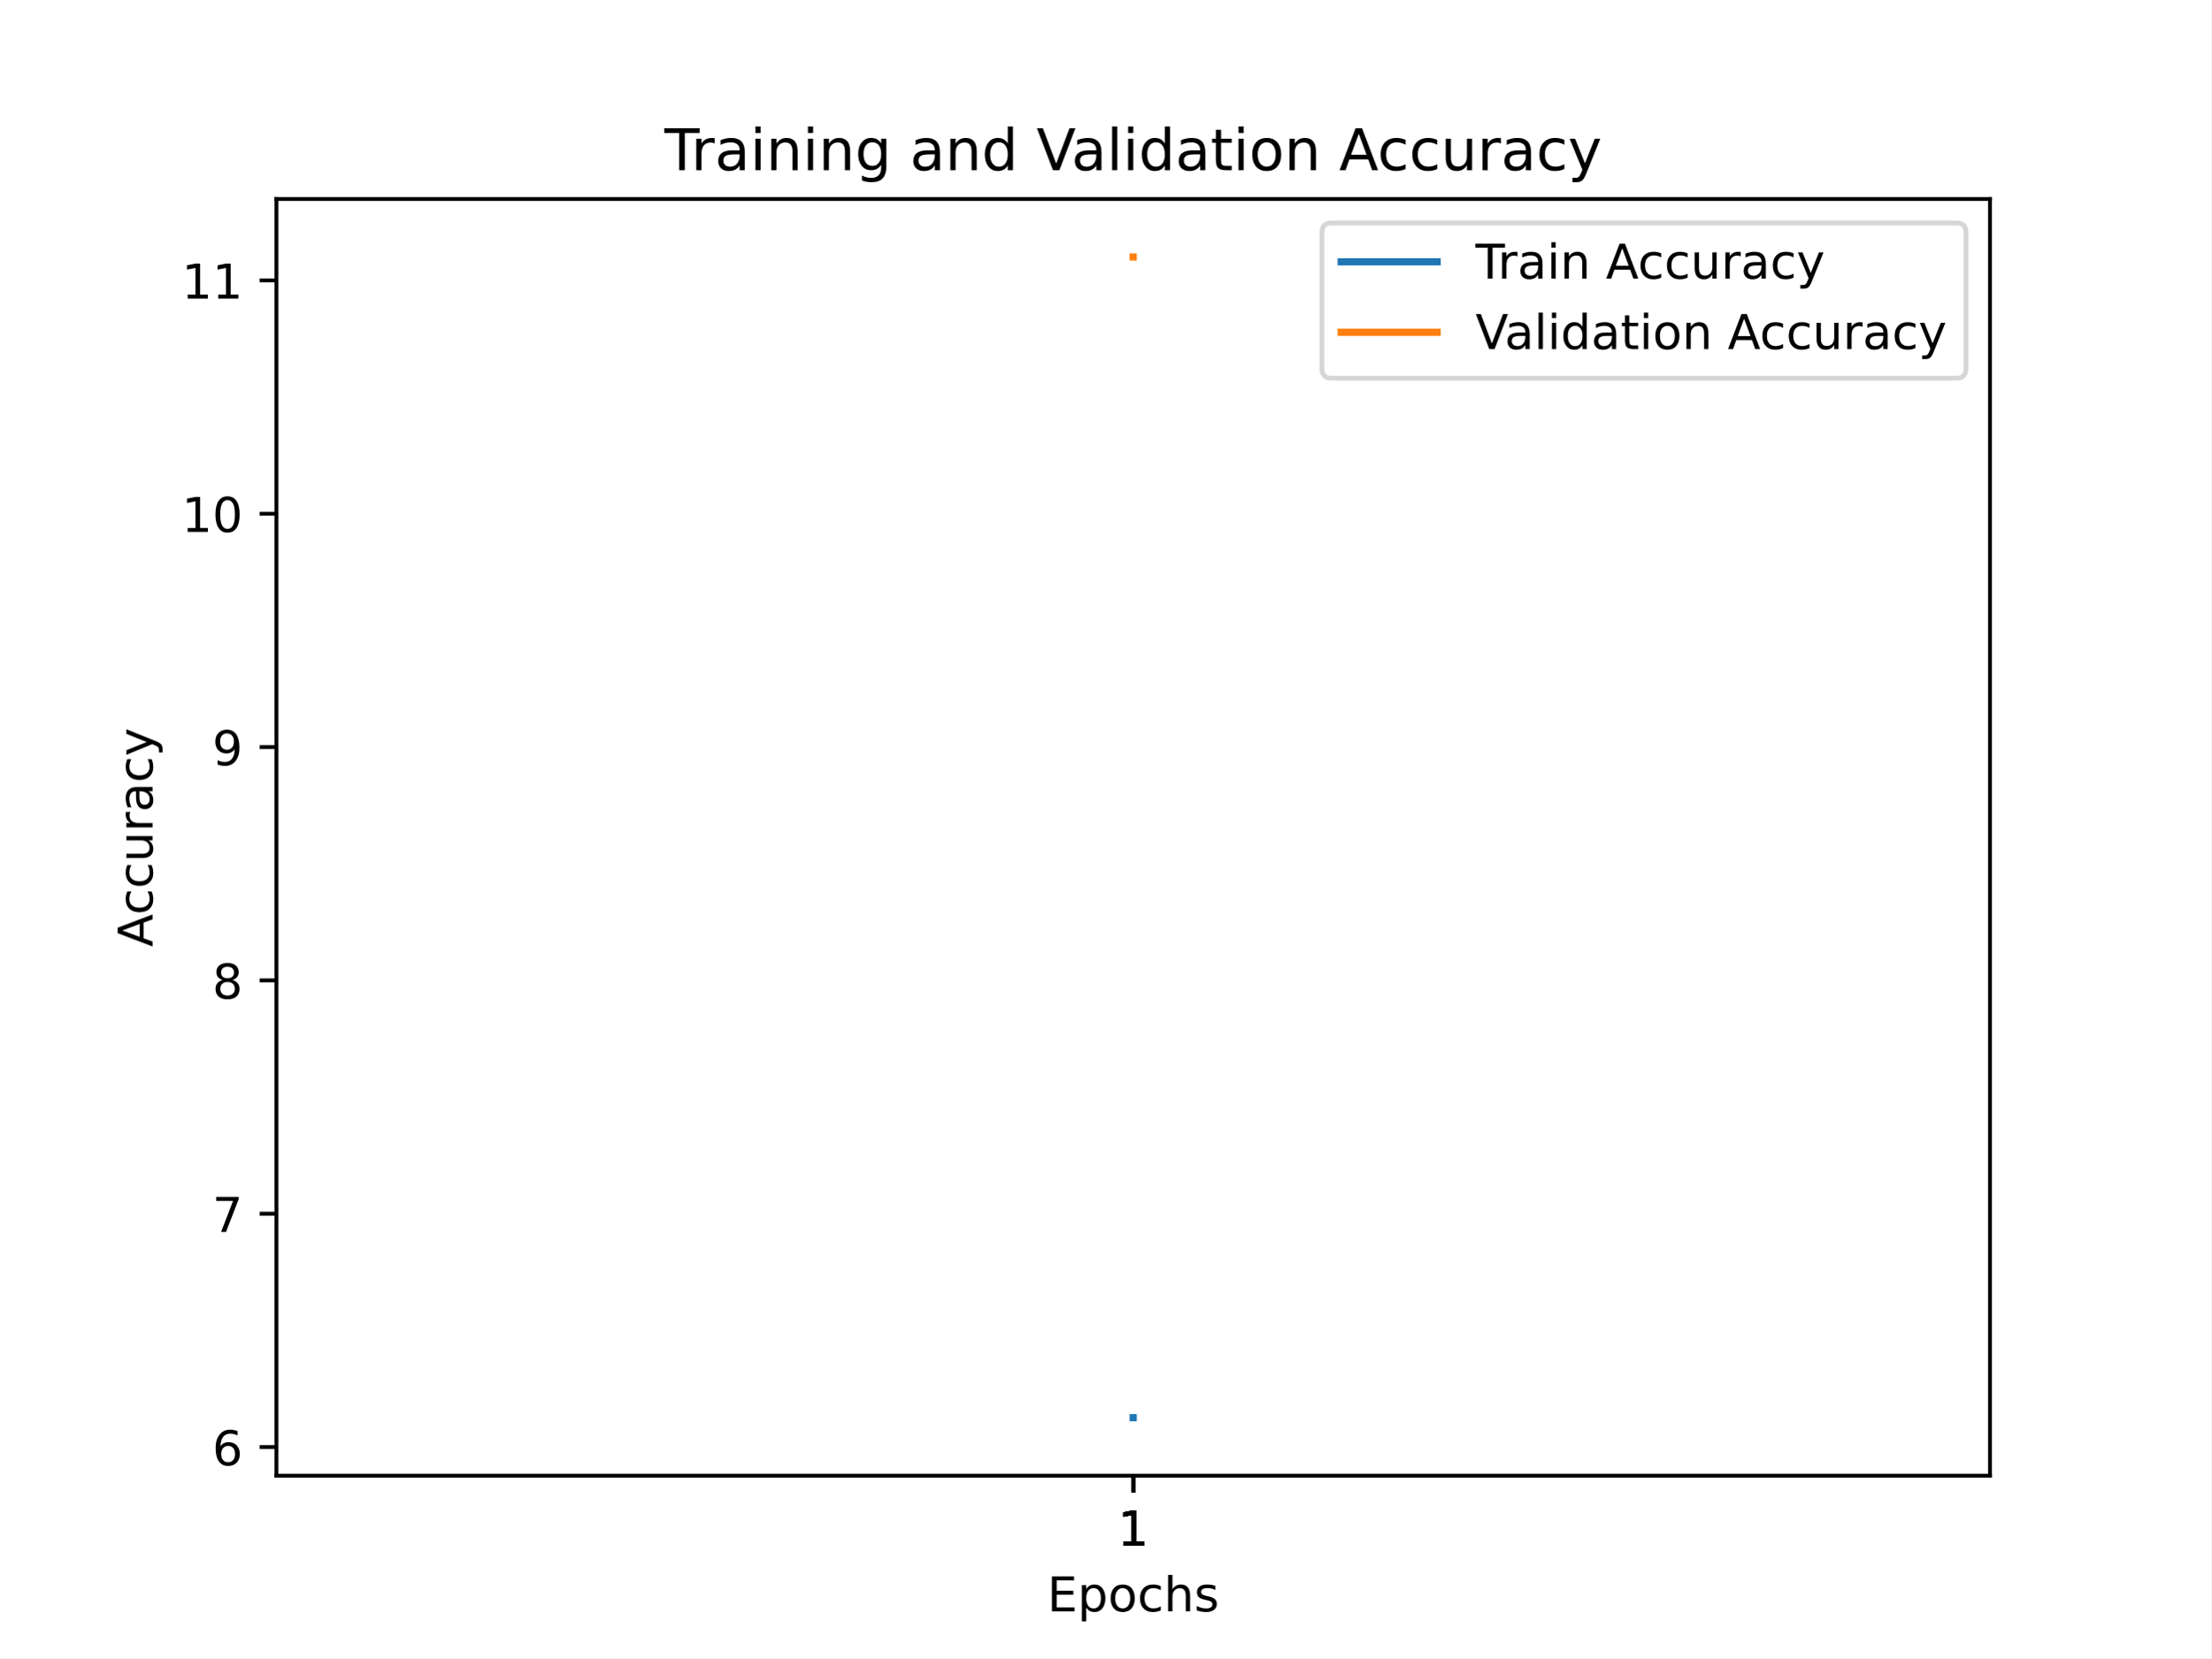
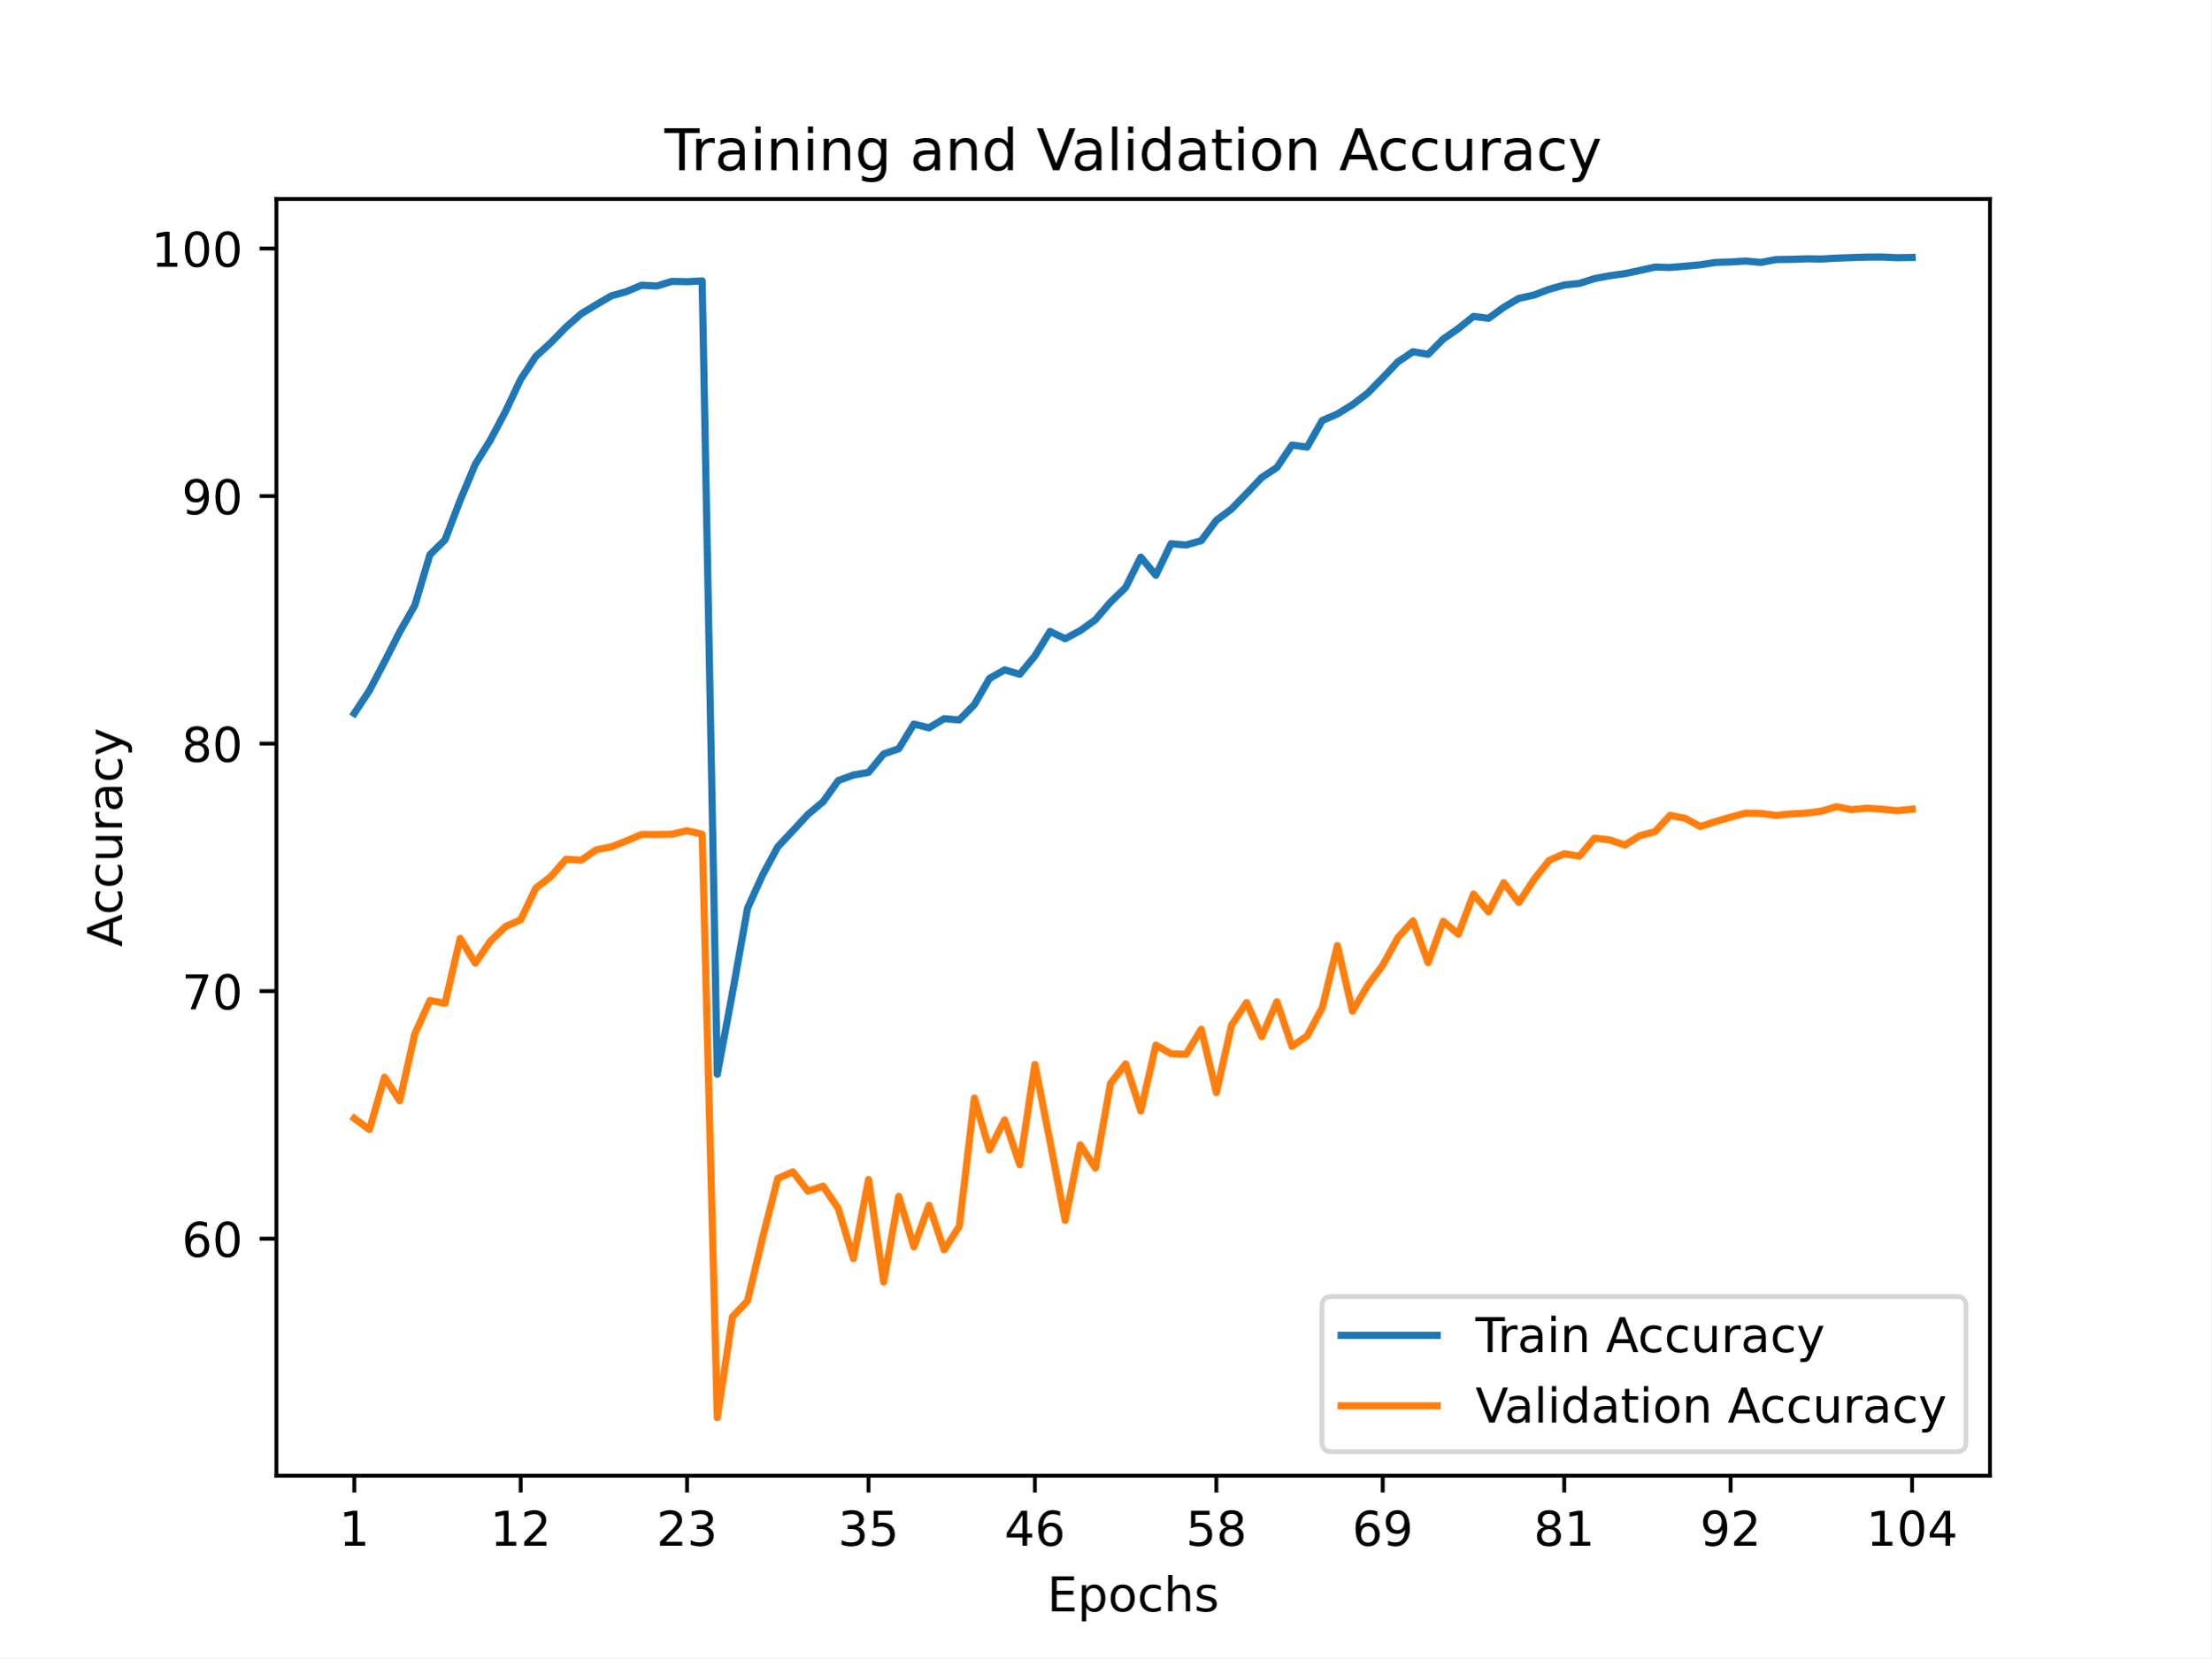
<svg xmlns="http://www.w3.org/2000/svg" xmlns:xlink="http://www.w3.org/1999/xlink" width="460.8pt" height="345.6pt" viewBox="0 0 460.8 345.6" version="1.1">
  <defs>
    <style type="text/css">*{stroke-linejoin: round; stroke-linecap: butt}</style>
  </defs>
  <g id="figure_1">
    <g id="patch_1">
      <path d="M 0 345.6  L 460.8 345.6  L 460.8 0  L 0 0  z " style="fill: #ffffff" />
    </g>
    <g id="axes_1">
      <g id="patch_2">
        <path d="M 57.6 307.584  L 414.72 307.584  L 414.72 41.472  L 57.6 41.472  z " style="fill: #ffffff" />
      </g>
      <g id="matplotlib.axis_1">
        <g id="xtick_1">
          <g id="line2d_1">
            <defs>
-               <path id="m38dad2f2b5" d="M 0 0  L 0 3.5  " style="stroke: #000000; stroke-width: 0.8" />
+               <path id="m4d2e8c8aaa" d="M 0 0  L 0 3.5  " style="stroke: #000000; stroke-width: 0.8" />
            </defs>
            <g>
-               <use xlink:href="#m38dad2f2b5" x="236.16" y="307.584" style="stroke: #000000; stroke-width: 0.8" />
+               <use xlink:href="#m4d2e8c8aaa" x="73.833" y="307.584" style="stroke: #000000; stroke-width: 0.8" />
            </g>
          </g>
          <g id="text_1">
-             <g transform="translate(232.9787 322.1824) scale(0.1 -0.1)">
+             <g transform="translate(70.65148 322.1824) scale(0.1 -0.1)">
              <defs>
                <path id="DejaVuSans-31" d="M 794 531  L 1825 531  L 1825 4091  L 703 3866  L 703 4441  L 1819 4666  L 2450 4666  L 2450 531  L 3481 531  L 3481 0  L 794 0  L 794 531  z " transform="scale(0.015625)" />
              </defs>
              <use xlink:href="#DejaVuSans-31" />
            </g>
          </g>
        </g>
        <g id="xtick_2">
          <g id="line2d_2">
            <g>
-               <use xlink:href="#m38dad2f2b5" x="236.16" y="307.584" style="stroke: #000000; stroke-width: 0.8" />
+               <use xlink:href="#m4d2e8c8aaa" x="108.505" y="307.584" style="stroke: #000000; stroke-width: 0.8" />
            </g>
          </g>
          <g id="text_2">
-             <g transform="translate(232.9787 322.1824) scale(0.1 -0.1)">
+             <g transform="translate(102.1421 322.1824) scale(0.1 -0.1)">
+               <defs>
+                 <path id="DejaVuSans-32" d="M 1228 531  L 3431 531  L 3431 0  L 469 0  L 469 531  Q 828 903 1448 1529  Q 2069 2156 2228 2338  Q 2531 2678 2651 2914  Q 2772 3150 2772 3378  Q 2772 3750 2511 3984  Q 2250 4219 1831 4219  Q 1534 4219 1204 4116  Q 875 4013 500 3803  L 500 4441  Q 881 4594 1212 4672  Q 1544 4750 1819 4750  Q 2544 4750 2975 4387  Q 3406 4025 3406 3419  Q 3406 3131 3298 2873  Q 3191 2616 2906 2266  Q 2828 2175 2409 1742  Q 1991 1309 1228 531  z " transform="scale(0.015625)" />
+               </defs>
              <use xlink:href="#DejaVuSans-31" />
+               <use xlink:href="#DejaVuSans-32" x="63.623" />
            </g>
          </g>
        </g>
        <g id="xtick_3">
          <g id="line2d_3">
            <g>
-               <use xlink:href="#m38dad2f2b5" x="236.16" y="307.584" style="stroke: #000000; stroke-width: 0.8" />
+               <use xlink:href="#m4d2e8c8aaa" x="143.176" y="307.584" style="stroke: #000000; stroke-width: 0.8" />
            </g>
          </g>
          <g id="text_3">
-             <g transform="translate(232.9787 322.1824) scale(0.1 -0.1)">
-               <use xlink:href="#DejaVuSans-31" />
+             <g transform="translate(136.8139 322.1824) scale(0.1 -0.1)">
+               <defs>
+                 <path id="DejaVuSans-33" d="M 2597 2516  Q 3050 2419 3304 2112  Q 3559 1806 3559 1356  Q 3559 666 3084 287  Q 2609 -91 1734 -91  Q 1441 -91 1130 -33  Q 819 25 488 141  L 488 750  Q 750 597 1062 519  Q 1375 441 1716 441  Q 2309 441 2620 675  Q 2931 909 2931 1356  Q 2931 1769 2642 2001  Q 2353 2234 1838 2234  L 1294 2234  L 1294 2753  L 1863 2753  Q 2328 2753 2575 2939  Q 2822 3125 2822 3475  Q 2822 3834 2567 4026  Q 2313 4219 1838 4219  Q 1578 4219 1281 4162  Q 984 4106 628 3988  L 628 4550  Q 988 4650 1302 4700  Q 1616 4750 1894 4750  Q 2613 4750 3031 4423  Q 3450 4097 3450 3541  Q 3450 3153 3228 2886  Q 3006 2619 2597 2516  z " transform="scale(0.015625)" />
+               </defs>
+               <use xlink:href="#DejaVuSans-32" />
+               <use xlink:href="#DejaVuSans-33" x="63.623" />
            </g>
          </g>
        </g>
        <g id="xtick_4">
          <g id="line2d_4">
            <g>
-               <use xlink:href="#m38dad2f2b5" x="236.16" y="307.584" style="stroke: #000000; stroke-width: 0.8" />
+               <use xlink:href="#m4d2e8c8aaa" x="181" y="307.584" style="stroke: #000000; stroke-width: 0.8" />
            </g>
          </g>
          <g id="text_4">
-             <g transform="translate(232.9787 322.1824) scale(0.1 -0.1)">
-               <use xlink:href="#DejaVuSans-31" />
+             <g transform="translate(174.6377 322.1824) scale(0.1 -0.1)">
+               <defs>
+                 <path id="DejaVuSans-35" d="M 691 4666  L 3169 4666  L 3169 4134  L 1269 4134  L 1269 2991  Q 1406 3038 1543 3061  Q 1681 3084 1819 3084  Q 2600 3084 3056 2656  Q 3513 2228 3513 1497  Q 3513 744 3044 326  Q 2575 -91 1722 -91  Q 1428 -91 1123 -41  Q 819 9 494 109  L 494 744  Q 775 591 1075 516  Q 1375 441 1709 441  Q 2250 441 2565 725  Q 2881 1009 2881 1497  Q 2881 1984 2565 2268  Q 2250 2553 1709 2553  Q 1456 2553 1204 2497  Q 953 2441 691 2322  L 691 4666  z " transform="scale(0.015625)" />
+               </defs>
+               <use xlink:href="#DejaVuSans-33" />
+               <use xlink:href="#DejaVuSans-35" x="63.623" />
            </g>
          </g>
        </g>
        <g id="xtick_5">
          <g id="line2d_5">
            <g>
-               <use xlink:href="#m38dad2f2b5" x="236.16" y="307.584" style="stroke: #000000; stroke-width: 0.8" />
+               <use xlink:href="#m4d2e8c8aaa" x="215.672" y="307.584" style="stroke: #000000; stroke-width: 0.8" />
            </g>
          </g>
          <g id="text_5">
-             <g transform="translate(232.9787 322.1824) scale(0.1 -0.1)">
-               <use xlink:href="#DejaVuSans-31" />
+             <g transform="translate(209.3096 322.1824) scale(0.1 -0.1)">
+               <defs>
+                 <path id="DejaVuSans-34" d="M 2419 4116  L 825 1625  L 2419 1625  L 2419 4116  z M 2253 4666  L 3047 4666  L 3047 1625  L 3713 1625  L 3713 1100  L 3047 1100  L 3047 0  L 2419 0  L 2419 1100  L 313 1100  L 313 1709  L 2253 4666  z " transform="scale(0.015625)" />
+                 <path id="DejaVuSans-36" d="M 2113 2584  Q 1688 2584 1439 2293  Q 1191 2003 1191 1497  Q 1191 994 1439 701  Q 1688 409 2113 409  Q 2538 409 2786 701  Q 3034 994 3034 1497  Q 3034 2003 2786 2293  Q 2538 2584 2113 2584  z M 3366 4563  L 3366 3988  Q 3128 4100 2886 4159  Q 2644 4219 2406 4219  Q 1781 4219 1451 3797  Q 1122 3375 1075 2522  Q 1259 2794 1537 2939  Q 1816 3084 2150 3084  Q 2853 3084 3261 2657  Q 3669 2231 3669 1497  Q 3669 778 3244 343  Q 2819 -91 2113 -91  Q 1303 -91 875 529  Q 447 1150 447 2328  Q 447 3434 972 4092  Q 1497 4750 2381 4750  Q 2619 4750 2861 4703  Q 3103 4656 3366 4563  z " transform="scale(0.015625)" />
+               </defs>
+               <use xlink:href="#DejaVuSans-34" />
+               <use xlink:href="#DejaVuSans-36" x="63.623" />
            </g>
          </g>
        </g>
        <g id="xtick_6">
          <g id="line2d_6">
            <g>
-               <use xlink:href="#m38dad2f2b5" x="236.16" y="307.584" style="stroke: #000000; stroke-width: 0.8" />
+               <use xlink:href="#m4d2e8c8aaa" x="253.496" y="307.584" style="stroke: #000000; stroke-width: 0.8" />
            </g>
          </g>
          <g id="text_6">
-             <g transform="translate(232.9787 322.1824) scale(0.1 -0.1)">
-               <use xlink:href="#DejaVuSans-31" />
+             <g transform="translate(247.1334 322.1824) scale(0.1 -0.1)">
+               <defs>
+                 <path id="DejaVuSans-38" d="M 2034 2216  Q 1584 2216 1326 1975  Q 1069 1734 1069 1313  Q 1069 891 1326 650  Q 1584 409 2034 409  Q 2484 409 2743 651  Q 3003 894 3003 1313  Q 3003 1734 2745 1975  Q 2488 2216 2034 2216  z M 1403 2484  Q 997 2584 770 2862  Q 544 3141 544 3541  Q 544 4100 942 4425  Q 1341 4750 2034 4750  Q 2731 4750 3128 4425  Q 3525 4100 3525 3541  Q 3525 3141 3298 2862  Q 3072 2584 2669 2484  Q 3125 2378 3379 2068  Q 3634 1759 3634 1313  Q 3634 634 3220 271  Q 2806 -91 2034 -91  Q 1263 -91 848 271  Q 434 634 434 1313  Q 434 1759 690 2068  Q 947 2378 1403 2484  z M 1172 3481  Q 1172 3119 1398 2916  Q 1625 2713 2034 2713  Q 2441 2713 2670 2916  Q 2900 3119 2900 3481  Q 2900 3844 2670 4047  Q 2441 4250 2034 4250  Q 1625 4250 1398 4047  Q 1172 3844 1172 3481  z " transform="scale(0.015625)" />
+               </defs>
+               <use xlink:href="#DejaVuSans-35" />
+               <use xlink:href="#DejaVuSans-38" x="63.623" />
            </g>
          </g>
        </g>
        <g id="xtick_7">
          <g id="line2d_7">
            <g>
-               <use xlink:href="#m38dad2f2b5" x="236.16" y="307.584" style="stroke: #000000; stroke-width: 0.8" />
+               <use xlink:href="#m4d2e8c8aaa" x="288.168" y="307.584" style="stroke: #000000; stroke-width: 0.8" />
            </g>
          </g>
          <g id="text_7">
-             <g transform="translate(232.9787 322.1824) scale(0.1 -0.1)">
-               <use xlink:href="#DejaVuSans-31" />
+             <g transform="translate(281.8053 322.1824) scale(0.1 -0.1)">
+               <defs>
+                 <path id="DejaVuSans-39" d="M 703 97  L 703 672  Q 941 559 1184 500  Q 1428 441 1663 441  Q 2288 441 2617 861  Q 2947 1281 2994 2138  Q 2813 1869 2534 1725  Q 2256 1581 1919 1581  Q 1219 1581 811 2004  Q 403 2428 403 3163  Q 403 3881 828 4315  Q 1253 4750 1959 4750  Q 2769 4750 3195 4129  Q 3622 3509 3622 2328  Q 3622 1225 3098 567  Q 2575 -91 1691 -91  Q 1453 -91 1209 -44  Q 966 3 703 97  z M 1959 2075  Q 2384 2075 2632 2365  Q 2881 2656 2881 3163  Q 2881 3666 2632 3958  Q 2384 4250 1959 4250  Q 1534 4250 1286 3958  Q 1038 3666 1038 3163  Q 1038 2656 1286 2365  Q 1534 2075 1959 2075  z " transform="scale(0.015625)" />
+               </defs>
+               <use xlink:href="#DejaVuSans-36" />
+               <use xlink:href="#DejaVuSans-39" x="63.623" />
            </g>
          </g>
        </g>
        <g id="xtick_8">
          <g id="line2d_8">
            <g>
-               <use xlink:href="#m38dad2f2b5" x="236.16" y="307.584" style="stroke: #000000; stroke-width: 0.8" />
+               <use xlink:href="#m4d2e8c8aaa" x="325.992" y="307.584" style="stroke: #000000; stroke-width: 0.8" />
            </g>
          </g>
          <g id="text_8">
-             <g transform="translate(232.9787 322.1824) scale(0.1 -0.1)">
-               <use xlink:href="#DejaVuSans-31" />
+             <g transform="translate(319.6291 322.1824) scale(0.1 -0.1)">
+               <use xlink:href="#DejaVuSans-38" />
+               <use xlink:href="#DejaVuSans-31" x="63.623" />
            </g>
          </g>
        </g>
        <g id="xtick_9">
          <g id="line2d_9">
            <g>
-               <use xlink:href="#m38dad2f2b5" x="236.16" y="307.584" style="stroke: #000000; stroke-width: 0.8" />
+               <use xlink:href="#m4d2e8c8aaa" x="360.663" y="307.584" style="stroke: #000000; stroke-width: 0.8" />
            </g>
          </g>
          <g id="text_9">
-             <g transform="translate(232.9787 322.1824) scale(0.1 -0.1)">
-               <use xlink:href="#DejaVuSans-31" />
+             <g transform="translate(354.3009 322.1824) scale(0.1 -0.1)">
+               <use xlink:href="#DejaVuSans-39" />
+               <use xlink:href="#DejaVuSans-32" x="63.623" />
            </g>
          </g>
        </g>
        <g id="xtick_10">
          <g id="line2d_10">
            <g>
-               <use xlink:href="#m38dad2f2b5" x="236.16" y="307.584" style="stroke: #000000; stroke-width: 0.8" />
+               <use xlink:href="#m4d2e8c8aaa" x="398.487" y="307.584" style="stroke: #000000; stroke-width: 0.8" />
            </g>
          </g>
          <g id="text_10">
-             <g transform="translate(232.9787 322.1824) scale(0.1 -0.1)">
+             <g transform="translate(388.9435 322.1824) scale(0.1 -0.1)">
+               <defs>
+                 <path id="DejaVuSans-30" d="M 2034 4250  Q 1547 4250 1301 3770  Q 1056 3291 1056 2328  Q 1056 1369 1301 889  Q 1547 409 2034 409  Q 2525 409 2770 889  Q 3016 1369 3016 2328  Q 3016 3291 2770 3770  Q 2525 4250 2034 4250  z M 2034 4750  Q 2819 4750 3233 4129  Q 3647 3509 3647 2328  Q 3647 1150 3233 529  Q 2819 -91 2034 -91  Q 1250 -91 836 529  Q 422 1150 422 2328  Q 422 3509 836 4129  Q 1250 4750 2034 4750  z " transform="scale(0.015625)" />
+               </defs>
              <use xlink:href="#DejaVuSans-31" />
+               <use xlink:href="#DejaVuSans-30" x="63.623" />
+               <use xlink:href="#DejaVuSans-34" x="127.246" />
            </g>
          </g>
        </g>
        <g id="text_11">
          <g transform="translate(218.2444 335.8606) scale(0.1 -0.1)">
            <defs>
              <path id="DejaVuSans-45" d="M 628 4666  L 3578 4666  L 3578 4134  L 1259 4134  L 1259 2753  L 3481 2753  L 3481 2222  L 1259 2222  L 1259 531  L 3634 531  L 3634 0  L 628 0  L 628 4666  z " transform="scale(0.015625)" />
              <path id="DejaVuSans-70" d="M 1159 525  L 1159 -1331  L 581 -1331  L 581 3500  L 1159 3500  L 1159 2969  Q 1341 3281 1617 3432  Q 1894 3584 2278 3584  Q 2916 3584 3314 3078  Q 3713 2572 3713 1747  Q 3713 922 3314 415  Q 2916 -91 2278 -91  Q 1894 -91 1617 61  Q 1341 213 1159 525  z M 3116 1747  Q 3116 2381 2855 2742  Q 2594 3103 2138 3103  Q 1681 3103 1420 2742  Q 1159 2381 1159 1747  Q 1159 1113 1420 752  Q 1681 391 2138 391  Q 2594 391 2855 752  Q 3116 1113 3116 1747  z " transform="scale(0.015625)" />
              <path id="DejaVuSans-6f" d="M 1959 3097  Q 1497 3097 1228 2736  Q 959 2375 959 1747  Q 959 1119 1226 758  Q 1494 397 1959 397  Q 2419 397 2687 759  Q 2956 1122 2956 1747  Q 2956 2369 2687 2733  Q 2419 3097 1959 3097  z M 1959 3584  Q 2709 3584 3137 3096  Q 3566 2609 3566 1747  Q 3566 888 3137 398  Q 2709 -91 1959 -91  Q 1206 -91 779 398  Q 353 888 353 1747  Q 353 2609 779 3096  Q 1206 3584 1959 3584  z " transform="scale(0.015625)" />
              <path id="DejaVuSans-63" d="M 3122 3366  L 3122 2828  Q 2878 2963 2633 3030  Q 2388 3097 2138 3097  Q 1578 3097 1268 2742  Q 959 2388 959 1747  Q 959 1106 1268 751  Q 1578 397 2138 397  Q 2388 397 2633 464  Q 2878 531 3122 666  L 3122 134  Q 2881 22 2623 -34  Q 2366 -91 2075 -91  Q 1284 -91 818 406  Q 353 903 353 1747  Q 353 2603 823 3093  Q 1294 3584 2113 3584  Q 2378 3584 2631 3529  Q 2884 3475 3122 3366  z " transform="scale(0.015625)" />
              <path id="DejaVuSans-68" d="M 3513 2113  L 3513 0  L 2938 0  L 2938 2094  Q 2938 2591 2744 2837  Q 2550 3084 2163 3084  Q 1697 3084 1428 2787  Q 1159 2491 1159 1978  L 1159 0  L 581 0  L 581 4863  L 1159 4863  L 1159 2956  Q 1366 3272 1645 3428  Q 1925 3584 2291 3584  Q 2894 3584 3203 3211  Q 3513 2838 3513 2113  z " transform="scale(0.015625)" />
              <path id="DejaVuSans-73" d="M 2834 3397  L 2834 2853  Q 2591 2978 2328 3040  Q 2066 3103 1784 3103  Q 1356 3103 1142 2972  Q 928 2841 928 2578  Q 928 2378 1081 2264  Q 1234 2150 1697 2047  L 1894 2003  Q 2506 1872 2764 1633  Q 3022 1394 3022 966  Q 3022 478 2636 193  Q 2250 -91 1575 -91  Q 1294 -91 989 -36  Q 684 19 347 128  L 347 722  Q 666 556 975 473  Q 1284 391 1588 391  Q 1994 391 2212 530  Q 2431 669 2431 922  Q 2431 1156 2273 1281  Q 2116 1406 1581 1522  L 1381 1569  Q 847 1681 609 1914  Q 372 2147 372 2553  Q 372 3047 722 3315  Q 1072 3584 1716 3584  Q 2034 3584 2315 3537  Q 2597 3491 2834 3397  z " transform="scale(0.015625)" />
            </defs>
            <use xlink:href="#DejaVuSans-45" />
            <use xlink:href="#DejaVuSans-70" x="63.184" />
            <use xlink:href="#DejaVuSans-6f" x="126.66" />
            <use xlink:href="#DejaVuSans-63" x="187.842" />
            <use xlink:href="#DejaVuSans-68" x="242.822" />
            <use xlink:href="#DejaVuSans-73" x="306.201" />
          </g>
        </g>
      </g>
      <g id="matplotlib.axis_2">
        <g id="ytick_1">
          <g id="line2d_11">
            <defs>
-               <path id="m7c7376b3eb" d="M 0 0  L -3.5 0  " style="stroke: #000000; stroke-width: 0.8" />
+               <path id="m2ce822d81c" d="M 0 0  L -3.5 0  " style="stroke: #000000; stroke-width: 0.8" />
            </defs>
            <g>
-               <use xlink:href="#m7c7376b3eb" x="57.6" y="301.616" style="stroke: #000000; stroke-width: 0.8" />
+               <use xlink:href="#m2ce822d81c" x="57.6" y="258.183" style="stroke: #000000; stroke-width: 0.8" />
            </g>
          </g>
          <g id="text_12">
-             <g transform="translate(44.2375 305.4155) scale(0.1 -0.1)">
-               <defs>
-                 <path id="DejaVuSans-36" d="M 2113 2584  Q 1688 2584 1439 2293  Q 1191 2003 1191 1497  Q 1191 994 1439 701  Q 1688 409 2113 409  Q 2538 409 2786 701  Q 3034 994 3034 1497  Q 3034 2003 2786 2293  Q 2538 2584 2113 2584  z M 3366 4563  L 3366 3988  Q 3128 4100 2886 4159  Q 2644 4219 2406 4219  Q 1781 4219 1451 3797  Q 1122 3375 1075 2522  Q 1259 2794 1537 2939  Q 1816 3084 2150 3084  Q 2853 3084 3261 2657  Q 3669 2231 3669 1497  Q 3669 778 3244 343  Q 2819 -91 2113 -91  Q 1303 -91 875 529  Q 447 1150 447 2328  Q 447 3434 972 4092  Q 1497 4750 2381 4750  Q 2619 4750 2861 4703  Q 3103 4656 3366 4563  z " transform="scale(0.015625)" />
-               </defs>
+             <g transform="translate(37.875 261.9822) scale(0.1 -0.1)">
              <use xlink:href="#DejaVuSans-36" />
+               <use xlink:href="#DejaVuSans-30" x="63.623" />
            </g>
          </g>
        </g>
        <g id="ytick_2">
          <g id="line2d_12">
            <g>
-               <use xlink:href="#m7c7376b3eb" x="57.6" y="252.979" style="stroke: #000000; stroke-width: 0.8" />
+               <use xlink:href="#m2ce822d81c" x="57.6" y="206.586" style="stroke: #000000; stroke-width: 0.8" />
            </g>
          </g>
          <g id="text_13">
-             <g transform="translate(44.2375 256.7786) scale(0.1 -0.1)">
+             <g transform="translate(37.875 210.3847) scale(0.1 -0.1)">
              <defs>
                <path id="DejaVuSans-37" d="M 525 4666  L 3525 4666  L 3525 4397  L 1831 0  L 1172 0  L 2766 4134  L 525 4134  L 525 4666  z " transform="scale(0.015625)" />
              </defs>
              <use xlink:href="#DejaVuSans-37" />
+               <use xlink:href="#DejaVuSans-30" x="63.623" />
            </g>
          </g>
        </g>
        <g id="ytick_3">
          <g id="line2d_13">
            <g>
-               <use xlink:href="#m7c7376b3eb" x="57.6" y="204.342" style="stroke: #000000; stroke-width: 0.8" />
+               <use xlink:href="#m2ce822d81c" x="57.6" y="154.988" style="stroke: #000000; stroke-width: 0.8" />
            </g>
          </g>
          <g id="text_14">
-             <g transform="translate(44.2375 208.1416) scale(0.1 -0.1)">
-               <defs>
-                 <path id="DejaVuSans-38" d="M 2034 2216  Q 1584 2216 1326 1975  Q 1069 1734 1069 1313  Q 1069 891 1326 650  Q 1584 409 2034 409  Q 2484 409 2743 651  Q 3003 894 3003 1313  Q 3003 1734 2745 1975  Q 2488 2216 2034 2216  z M 1403 2484  Q 997 2584 770 2862  Q 544 3141 544 3541  Q 544 4100 942 4425  Q 1341 4750 2034 4750  Q 2731 4750 3128 4425  Q 3525 4100 3525 3541  Q 3525 3141 3298 2862  Q 3072 2584 2669 2484  Q 3125 2378 3379 2068  Q 3634 1759 3634 1313  Q 3634 634 3220 271  Q 2806 -91 2034 -91  Q 1263 -91 848 271  Q 434 634 434 1313  Q 434 1759 690 2068  Q 947 2378 1403 2484  z M 1172 3481  Q 1172 3119 1398 2916  Q 1625 2713 2034 2713  Q 2441 2713 2670 2916  Q 2900 3119 2900 3481  Q 2900 3844 2670 4047  Q 2441 4250 2034 4250  Q 1625 4250 1398 4047  Q 1172 3844 1172 3481  z " transform="scale(0.015625)" />
-               </defs>
+             <g transform="translate(37.875 158.7872) scale(0.1 -0.1)">
              <use xlink:href="#DejaVuSans-38" />
+               <use xlink:href="#DejaVuSans-30" x="63.623" />
            </g>
          </g>
        </g>
        <g id="ytick_4">
          <g id="line2d_14">
            <g>
-               <use xlink:href="#m7c7376b3eb" x="57.6" y="155.706" style="stroke: #000000; stroke-width: 0.8" />
+               <use xlink:href="#m2ce822d81c" x="57.6" y="103.391" style="stroke: #000000; stroke-width: 0.8" />
            </g>
          </g>
          <g id="text_15">
-             <g transform="translate(44.2375 159.5047) scale(0.1 -0.1)">
-               <defs>
-                 <path id="DejaVuSans-39" d="M 703 97  L 703 672  Q 941 559 1184 500  Q 1428 441 1663 441  Q 2288 441 2617 861  Q 2947 1281 2994 2138  Q 2813 1869 2534 1725  Q 2256 1581 1919 1581  Q 1219 1581 811 2004  Q 403 2428 403 3163  Q 403 3881 828 4315  Q 1253 4750 1959 4750  Q 2769 4750 3195 4129  Q 3622 3509 3622 2328  Q 3622 1225 3098 567  Q 2575 -91 1691 -91  Q 1453 -91 1209 -44  Q 966 3 703 97  z M 1959 2075  Q 2384 2075 2632 2365  Q 2881 2656 2881 3163  Q 2881 3666 2632 3958  Q 2384 4250 1959 4250  Q 1534 4250 1286 3958  Q 1038 3666 1038 3163  Q 1038 2656 1286 2365  Q 1534 2075 1959 2075  z " transform="scale(0.015625)" />
-               </defs>
+             <g transform="translate(37.875 107.1898) scale(0.1 -0.1)">
              <use xlink:href="#DejaVuSans-39" />
+               <use xlink:href="#DejaVuSans-30" x="63.623" />
            </g>
          </g>
        </g>
        <g id="ytick_5">
          <g id="line2d_15">
            <g>
-               <use xlink:href="#m7c7376b3eb" x="57.6" y="107.069" style="stroke: #000000; stroke-width: 0.8" />
+               <use xlink:href="#m2ce822d81c" x="57.6" y="51.793" style="stroke: #000000; stroke-width: 0.8" />
            </g>
          </g>
          <g id="text_16">
-             <g transform="translate(37.875 110.8678) scale(0.1 -0.1)">
-               <defs>
-                 <path id="DejaVuSans-30" d="M 2034 4250  Q 1547 4250 1301 3770  Q 1056 3291 1056 2328  Q 1056 1369 1301 889  Q 1547 409 2034 409  Q 2525 409 2770 889  Q 3016 1369 3016 2328  Q 3016 3291 2770 3770  Q 2525 4250 2034 4250  z M 2034 4750  Q 2819 4750 3233 4129  Q 3647 3509 3647 2328  Q 3647 1150 3233 529  Q 2819 -91 2034 -91  Q 1250 -91 836 529  Q 422 1150 422 2328  Q 422 3509 836 4129  Q 1250 4750 2034 4750  z " transform="scale(0.015625)" />
-               </defs>
+             <g transform="translate(31.5125 55.59226) scale(0.1 -0.1)">
              <use xlink:href="#DejaVuSans-31" />
              <use xlink:href="#DejaVuSans-30" x="63.623" />
-             </g>
-           </g>
-         </g>
-         <g id="ytick_6">
-           <g id="line2d_16">
-             <g>
-               <use xlink:href="#m7c7376b3eb" x="57.6" y="58.432" style="stroke: #000000; stroke-width: 0.8" />
-             </g>
-           </g>
-           <g id="text_17">
-             <g transform="translate(37.875 62.23091) scale(0.1 -0.1)">
-               <use xlink:href="#DejaVuSans-31" />
-               <use xlink:href="#DejaVuSans-31" x="63.623" />
-             </g>
-           </g>
-         </g>
-         <g id="text_18">
-           <g transform="translate(31.79531 197.3561) rotate(-90) scale(0.1 -0.1)">
+               <use xlink:href="#DejaVuSans-30" x="127.246" />
+             </g>
+           </g>
+         </g>
+         <g id="text_17">
+           <g transform="translate(25.43281 197.3561) rotate(-90) scale(0.1 -0.1)">
            <defs>
              <path id="DejaVuSans-41" d="M 2188 4044  L 1331 1722  L 3047 1722  L 2188 4044  z M 1831 4666  L 2547 4666  L 4325 0  L 3669 0  L 3244 1197  L 1141 1197  L 716 0  L 50 0  L 1831 4666  z " transform="scale(0.015625)" />
              <path id="DejaVuSans-75" d="M 544 1381  L 544 3500  L 1119 3500  L 1119 1403  Q 1119 906 1312 657  Q 1506 409 1894 409  Q 2359 409 2629 706  Q 2900 1003 2900 1516  L 2900 3500  L 3475 3500  L 3475 0  L 2900 0  L 2900 538  Q 2691 219 2414 64  Q 2138 -91 1772 -91  Q 1169 -91 856 284  Q 544 659 544 1381  z M 1991 3584  L 1991 3584  z " transform="scale(0.015625)" />
              <path id="DejaVuSans-72" d="M 2631 2963  Q 2534 3019 2420 3045  Q 2306 3072 2169 3072  Q 1681 3072 1420 2755  Q 1159 2438 1159 1844  L 1159 0  L 581 0  L 581 3500  L 1159 3500  L 1159 2956  Q 1341 3275 1631 3429  Q 1922 3584 2338 3584  Q 2397 3584 2469 3576  Q 2541 3569 2628 3553  L 2631 2963  z " transform="scale(0.015625)" />
              <path id="DejaVuSans-61" d="M 2194 1759  Q 1497 1759 1228 1600  Q 959 1441 959 1056  Q 959 750 1161 570  Q 1363 391 1709 391  Q 2188 391 2477 730  Q 2766 1069 2766 1631  L 2766 1759  L 2194 1759  z M 3341 1997  L 3341 0  L 2766 0  L 2766 531  Q 2569 213 2275 61  Q 1981 -91 1556 -91  Q 1019 -91 701 211  Q 384 513 384 1019  Q 384 1609 779 1909  Q 1175 2209 1959 2209  L 2766 2209  L 2766 2266  Q 2766 2663 2505 2880  Q 2244 3097 1772 3097  Q 1472 3097 1187 3025  Q 903 2953 641 2809  L 641 3341  Q 956 3463 1253 3523  Q 1550 3584 1831 3584  Q 2591 3584 2966 3190  Q 3341 2797 3341 1997  z " transform="scale(0.015625)" />
              <path id="DejaVuSans-79" d="M 2059 -325  Q 1816 -950 1584 -1140  Q 1353 -1331 966 -1331  L 506 -1331  L 506 -850  L 844 -850  Q 1081 -850 1212 -737  Q 1344 -625 1503 -206  L 1606 56  L 191 3500  L 800 3500  L 1894 763  L 2988 3500  L 3597 3500  L 2059 -325  z " transform="scale(0.015625)" />
            </defs>
            <use xlink:href="#DejaVuSans-41" />
            <use xlink:href="#DejaVuSans-63" x="66.658" />
            <use xlink:href="#DejaVuSans-63" x="121.639" />
            <use xlink:href="#DejaVuSans-75" x="176.619" />
            <use xlink:href="#DejaVuSans-72" x="239.998" />
            <use xlink:href="#DejaVuSans-61" x="281.111" />
            <use xlink:href="#DejaVuSans-63" x="342.391" />
            <use xlink:href="#DejaVuSans-79" x="397.371" />
          </g>
        </g>
      </g>
+       <g id="line2d_16">
+         <path d="M 73.833 148.693  L 76.985 143.926  L 80.137 137.92  L 83.289 131.728  L 86.441 126.176  L 89.593 115.619  L 92.745 112.503  L 95.897 104.278  L 99.049 96.765  L 102.201 91.699  L 105.353 85.734  L 108.505 79.067  L 111.657 74.29  L 114.809 71.41  L 117.961 68.18  L 121.113 65.404  L 124.265 63.495  L 127.416 61.658  L 130.568 60.771  L 133.72 59.44  L 136.872 59.615  L 140.024 58.645  L 143.176 58.717  L 146.328 58.552  L 149.48 223.902  L 152.632 207.009  L 155.784 189.311  L 158.936 182.345  L 162.088 176.504  L 165.24 173.14  L 168.392 169.735  L 171.544 167.093  L 174.696 162.697  L 177.848 161.541  L 181 160.984  L 184.152 157.145  L 187.304 156.061  L 190.456 150.922  L 193.608 151.696  L 196.76 149.797  L 199.912 150.055  L 203.064 146.856  L 206.216 141.408  L 209.368 139.622  L 212.52 140.53  L 215.672 136.723  L 218.824 131.604  L 221.976 133.131  L 225.128 131.439  L 228.28 129.189  L 231.432 125.495  L 234.584 122.451  L 237.736 116.125  L 240.888 119.902  L 244.04 113.328  L 247.192 113.586  L 250.344 112.688  L 253.496 108.447  L 256.648 106.094  L 259.8 102.844  L 262.952 99.521  L 266.104 97.447  L 269.256 92.761  L 272.408 93.195  L 275.56 87.643  L 278.712 86.291  L 281.864 84.351  L 285.016 81.947  L 288.168 78.737  L 291.32 75.425  L 294.472 73.309  L 297.624 73.846  L 300.776 70.657  L 303.928 68.48  L 307.08 65.941  L 310.232 66.344  L 313.384 64.042  L 316.536 62.185  L 319.688 61.493  L 322.84 60.296  L 325.992 59.399  L 329.144 59.068  L 332.296 58.067  L 335.448 57.469  L 338.6 57.035  L 341.752 56.365  L 344.904 55.663  L 348.055 55.745  L 351.207 55.477  L 354.359 55.188  L 357.511 54.693  L 360.663 54.6  L 363.815 54.404  L 366.967 54.693  L 370.119 54.094  L 373.271 54.053  L 376.423 53.94  L 379.575 53.981  L 382.727 53.805  L 385.879 53.692  L 389.031 53.589  L 392.183 53.568  L 395.335 53.712  L 398.487 53.661  " clip-path="url(#p149f95bd87)" style="fill: none; stroke: #1f77b4; stroke-width: 1.5; stroke-linecap: square" />
+       </g>
      <g id="line2d_17">
-         <path d="M 236.16 295.488  " clip-path="url(#p9c0b412c02)" style="fill: none; stroke: #1f77b4; stroke-width: 1.5; stroke-linecap: square" />
-       </g>
-       <g id="line2d_18">
-         <path d="M 236.16 53.568  " clip-path="url(#p9c0b412c02)" style="fill: none; stroke: #ff7f0e; stroke-width: 1.5; stroke-linecap: square" />
+         <path d="M 73.833 233.107  L 76.985 235.429  L 80.137 224.541  L 83.289 229.443  L 86.441 215.512  L 89.593 208.546  L 92.745 209.114  L 95.897 195.595  L 99.049 200.755  L 102.201 196.163  L 105.353 193.119  L 108.505 191.725  L 111.657 185.121  L 114.809 182.696  L 117.961 179.084  L 121.113 179.29  L 124.265 177.123  L 127.416 176.504  L 130.568 175.266  L 133.72 173.924  L 136.872 173.924  L 140.024 173.873  L 143.176 173.15  L 146.328 173.873  L 149.48 295.488  L 152.632 274.488  L 155.784 271.134  L 158.936 257.925  L 162.088 245.645  L 165.24 244.252  L 168.392 248.276  L 171.544 247.244  L 174.696 251.888  L 177.848 262.311  L 181 245.851  L 184.152 267.213  L 187.304 249.36  L 190.456 259.886  L 193.608 251.217  L 196.76 260.505  L 199.912 255.603  L 203.064 228.876  L 206.216 239.711  L 209.368 233.416  L 212.52 242.755  L 215.672 221.858  L 218.824 237.905  L 221.976 254.365  L 225.128 238.628  L 228.28 243.478  L 231.432 225.831  L 234.584 221.755  L 237.736 231.559  L 240.888 217.834  L 244.04 219.64  L 247.192 219.743  L 250.344 214.532  L 253.496 227.74  L 256.648 213.706  L 259.8 208.959  L 262.952 216.079  L 266.104 208.804  L 269.256 218.092  L 272.408 215.925  L 275.56 210.043  L 278.712 197.092  L 281.864 210.765  L 285.016 205.399  L 288.168 201.168  L 291.32 195.44  L 294.472 191.932  L 297.624 200.652  L 300.776 192.035  L 303.928 194.718  L 307.08 186.359  L 310.232 190.074  L 313.384 183.986  L 316.536 188.114  L 319.688 183.315  L 322.84 179.342  L 325.992 177.949  L 329.144 178.465  L 332.296 174.698  L 335.448 175.059  L 338.6 176.143  L 341.752 174.182  L 344.904 173.357  L 348.055 169.951  L 351.207 170.57  L 354.359 172.273  L 357.511 171.241  L 360.663 170.312  L 363.815 169.487  L 366.967 169.539  L 370.119 169.951  L 373.271 169.642  L 376.423 169.487  L 379.575 169.074  L 382.727 168.145  L 385.879 168.765  L 389.031 168.455  L 392.183 168.661  L 395.335 168.971  L 398.487 168.661  " clip-path="url(#p149f95bd87)" style="fill: none; stroke: #ff7f0e; stroke-width: 1.5; stroke-linecap: square" />
      </g>
      <g id="patch_3">
        <path d="M 57.6 307.584  L 57.6 41.472  " style="fill: none; stroke: #000000; stroke-width: 0.8; stroke-linejoin: miter; stroke-linecap: square" />
      </g>
      <g id="patch_4">
        <path d="M 414.72 307.584  L 414.72 41.472  " style="fill: none; stroke: #000000; stroke-width: 0.8; stroke-linejoin: miter; stroke-linecap: square" />
      </g>
      <g id="patch_5">
        <path d="M 57.6 307.584  L 414.72 307.584  " style="fill: none; stroke: #000000; stroke-width: 0.8; stroke-linejoin: miter; stroke-linecap: square" />
      </g>
      <g id="patch_6">
        <path d="M 57.6 41.472  L 414.72 41.472  " style="fill: none; stroke: #000000; stroke-width: 0.8; stroke-linejoin: miter; stroke-linecap: square" />
      </g>
-       <g id="text_19">
+       <g id="text_18">
        <g transform="translate(138.4575 35.472) scale(0.12 -0.12)">
          <defs>
            <path id="DejaVuSans-54" d="M -19 4666  L 3928 4666  L 3928 4134  L 2272 4134  L 2272 0  L 1638 0  L 1638 4134  L -19 4134  L -19 4666  z " transform="scale(0.015625)" />
            <path id="DejaVuSans-69" d="M 603 3500  L 1178 3500  L 1178 0  L 603 0  L 603 3500  z M 603 4863  L 1178 4863  L 1178 4134  L 603 4134  L 603 4863  z " transform="scale(0.015625)" />
            <path id="DejaVuSans-6e" d="M 3513 2113  L 3513 0  L 2938 0  L 2938 2094  Q 2938 2591 2744 2837  Q 2550 3084 2163 3084  Q 1697 3084 1428 2787  Q 1159 2491 1159 1978  L 1159 0  L 581 0  L 581 3500  L 1159 3500  L 1159 2956  Q 1366 3272 1645 3428  Q 1925 3584 2291 3584  Q 2894 3584 3203 3211  Q 3513 2838 3513 2113  z " transform="scale(0.015625)" />
            <path id="DejaVuSans-67" d="M 2906 1791  Q 2906 2416 2648 2759  Q 2391 3103 1925 3103  Q 1463 3103 1205 2759  Q 947 2416 947 1791  Q 947 1169 1205 825  Q 1463 481 1925 481  Q 2391 481 2648 825  Q 2906 1169 2906 1791  z M 3481 434  Q 3481 -459 3084 -895  Q 2688 -1331 1869 -1331  Q 1566 -1331 1297 -1286  Q 1028 -1241 775 -1147  L 775 -588  Q 1028 -725 1275 -790  Q 1522 -856 1778 -856  Q 2344 -856 2625 -561  Q 2906 -266 2906 331  L 2906 616  Q 2728 306 2450 153  Q 2172 0 1784 0  Q 1141 0 747 490  Q 353 981 353 1791  Q 353 2603 747 3093  Q 1141 3584 1784 3584  Q 2172 3584 2450 3431  Q 2728 3278 2906 2969  L 2906 3500  L 3481 3500  L 3481 434  z " transform="scale(0.015625)" />
            <path id="DejaVuSans-20" transform="scale(0.015625)" />
            <path id="DejaVuSans-64" d="M 2906 2969  L 2906 4863  L 3481 4863  L 3481 0  L 2906 0  L 2906 525  Q 2725 213 2448 61  Q 2172 -91 1784 -91  Q 1150 -91 751 415  Q 353 922 353 1747  Q 353 2572 751 3078  Q 1150 3584 1784 3584  Q 2172 3584 2448 3432  Q 2725 3281 2906 2969  z M 947 1747  Q 947 1113 1208 752  Q 1469 391 1925 391  Q 2381 391 2643 752  Q 2906 1113 2906 1747  Q 2906 2381 2643 2742  Q 2381 3103 1925 3103  Q 1469 3103 1208 2742  Q 947 2381 947 1747  z " transform="scale(0.015625)" />
            <path id="DejaVuSans-56" d="M 1831 0  L 50 4666  L 709 4666  L 2188 738  L 3669 4666  L 4325 4666  L 2547 0  L 1831 0  z " transform="scale(0.015625)" />
            <path id="DejaVuSans-6c" d="M 603 4863  L 1178 4863  L 1178 0  L 603 0  L 603 4863  z " transform="scale(0.015625)" />
            <path id="DejaVuSans-74" d="M 1172 4494  L 1172 3500  L 2356 3500  L 2356 3053  L 1172 3053  L 1172 1153  Q 1172 725 1289 603  Q 1406 481 1766 481  L 2356 481  L 2356 0  L 1766 0  Q 1100 0 847 248  Q 594 497 594 1153  L 594 3053  L 172 3053  L 172 3500  L 594 3500  L 594 4494  L 1172 4494  z " transform="scale(0.015625)" />
          </defs>
          <use xlink:href="#DejaVuSans-54" />
          <use xlink:href="#DejaVuSans-72" x="46.334" />
          <use xlink:href="#DejaVuSans-61" x="87.447" />
          <use xlink:href="#DejaVuSans-69" x="148.727" />
          <use xlink:href="#DejaVuSans-6e" x="176.51" />
          <use xlink:href="#DejaVuSans-69" x="239.889" />
          <use xlink:href="#DejaVuSans-6e" x="267.672" />
          <use xlink:href="#DejaVuSans-67" x="331.051" />
          <use xlink:href="#DejaVuSans-20" x="394.527" />
          <use xlink:href="#DejaVuSans-61" x="426.314" />
          <use xlink:href="#DejaVuSans-6e" x="487.594" />
          <use xlink:href="#DejaVuSans-64" x="550.973" />
          <use xlink:href="#DejaVuSans-20" x="614.449" />
          <use xlink:href="#DejaVuSans-56" x="646.236" />
          <use xlink:href="#DejaVuSans-61" x="706.895" />
          <use xlink:href="#DejaVuSans-6c" x="768.174" />
          <use xlink:href="#DejaVuSans-69" x="795.957" />
          <use xlink:href="#DejaVuSans-64" x="823.74" />
          <use xlink:href="#DejaVuSans-61" x="887.217" />
          <use xlink:href="#DejaVuSans-74" x="948.496" />
          <use xlink:href="#DejaVuSans-69" x="987.705" />
          <use xlink:href="#DejaVuSans-6f" x="1015.488" />
          <use xlink:href="#DejaVuSans-6e" x="1076.67" />
          <use xlink:href="#DejaVuSans-20" x="1140.049" />
          <use xlink:href="#DejaVuSans-41" x="1171.836" />
          <use xlink:href="#DejaVuSans-63" x="1238.494" />
          <use xlink:href="#DejaVuSans-63" x="1293.475" />
          <use xlink:href="#DejaVuSans-75" x="1348.455" />
          <use xlink:href="#DejaVuSans-72" x="1411.834" />
          <use xlink:href="#DejaVuSans-61" x="1452.947" />
          <use xlink:href="#DejaVuSans-63" x="1514.227" />
          <use xlink:href="#DejaVuSans-79" x="1569.207" />
        </g>
      </g>
      <g id="legend_1">
        <g id="patch_7">
-           <path d="M 277.504 78.828  L 407.72 78.828  Q 409.72 78.828 409.72 76.828  L 409.72 48.472  Q 409.72 46.472 407.72 46.472  L 277.504 46.472  Q 275.504 46.472 275.504 48.472  L 275.504 76.828  Q 275.504 78.828 277.504 78.828  z " style="fill: #ffffff; opacity: 0.8; stroke: #cccccc; stroke-linejoin: miter" />
-         </g>
-         <g id="line2d_19">
-           <path d="M 279.504 54.57  L 289.504 54.57  L 299.504 54.57  " style="fill: none; stroke: #1f77b4; stroke-width: 1.5; stroke-linecap: square" />
-         </g>
-         <g id="text_20">
-           <g transform="translate(307.5044 58.07044) scale(0.1 -0.1)">
+           <path d="M 277.504 302.584  L 407.72 302.584  Q 409.72 302.584 409.72 300.584  L 409.72 272.228  Q 409.72 270.228 407.72 270.228  L 277.504 270.228  Q 275.504 270.228 275.504 272.228  L 275.504 300.584  Q 275.504 302.584 277.504 302.584  z " style="fill: #ffffff; opacity: 0.8; stroke: #cccccc; stroke-linejoin: miter" />
+         </g>
+         <g id="line2d_18">
+           <path d="M 279.504 278.326  L 289.504 278.326  L 299.504 278.326  " style="fill: none; stroke: #1f77b4; stroke-width: 1.5; stroke-linecap: square" />
+         </g>
+         <g id="text_19">
+           <g transform="translate(307.5044 281.8262) scale(0.1 -0.1)">
            <use xlink:href="#DejaVuSans-54" />
            <use xlink:href="#DejaVuSans-72" x="46.334" />
            <use xlink:href="#DejaVuSans-61" x="87.447" />
            <use xlink:href="#DejaVuSans-69" x="148.727" />
            <use xlink:href="#DejaVuSans-6e" x="176.51" />
            <use xlink:href="#DejaVuSans-20" x="239.889" />
            <use xlink:href="#DejaVuSans-41" x="271.676" />
            <use xlink:href="#DejaVuSans-63" x="338.334" />
            <use xlink:href="#DejaVuSans-63" x="393.314" />
            <use xlink:href="#DejaVuSans-75" x="448.295" />
            <use xlink:href="#DejaVuSans-72" x="511.674" />
            <use xlink:href="#DejaVuSans-61" x="552.787" />
            <use xlink:href="#DejaVuSans-63" x="614.066" />
            <use xlink:href="#DejaVuSans-79" x="669.047" />
          </g>
        </g>
-         <g id="line2d_20">
-           <path d="M 279.504 69.249  L 289.504 69.249  L 299.504 69.249  " style="fill: none; stroke: #ff7f0e; stroke-width: 1.5; stroke-linecap: square" />
-         </g>
-         <g id="text_21">
-           <g transform="translate(307.5044 72.74856) scale(0.1 -0.1)">
+         <g id="line2d_19">
+           <path d="M 279.504 293.004  L 289.504 293.004  L 299.504 293.004  " style="fill: none; stroke: #ff7f0e; stroke-width: 1.5; stroke-linecap: square" />
+         </g>
+         <g id="text_20">
+           <g transform="translate(307.5044 296.5043) scale(0.1 -0.1)">
            <use xlink:href="#DejaVuSans-56" />
            <use xlink:href="#DejaVuSans-61" x="60.658" />
            <use xlink:href="#DejaVuSans-6c" x="121.938" />
            <use xlink:href="#DejaVuSans-69" x="149.721" />
            <use xlink:href="#DejaVuSans-64" x="177.504" />
            <use xlink:href="#DejaVuSans-61" x="240.98" />
            <use xlink:href="#DejaVuSans-74" x="302.26" />
            <use xlink:href="#DejaVuSans-69" x="341.469" />
            <use xlink:href="#DejaVuSans-6f" x="369.252" />
            <use xlink:href="#DejaVuSans-6e" x="430.434" />
            <use xlink:href="#DejaVuSans-20" x="493.812" />
            <use xlink:href="#DejaVuSans-41" x="525.6" />
            <use xlink:href="#DejaVuSans-63" x="592.258" />
            <use xlink:href="#DejaVuSans-63" x="647.238" />
            <use xlink:href="#DejaVuSans-75" x="702.219" />
            <use xlink:href="#DejaVuSans-72" x="765.598" />
            <use xlink:href="#DejaVuSans-61" x="806.711" />
            <use xlink:href="#DejaVuSans-63" x="867.99" />
            <use xlink:href="#DejaVuSans-79" x="922.971" />
          </g>
        </g>
      </g>
    </g>
  </g>
  <defs>
-     <clipPath id="p9c0b412c02">
+     <clipPath id="p149f95bd87">
      <rect x="57.6" y="41.472" width="357.12" height="266.112" />
    </clipPath>
  </defs>
</svg>
